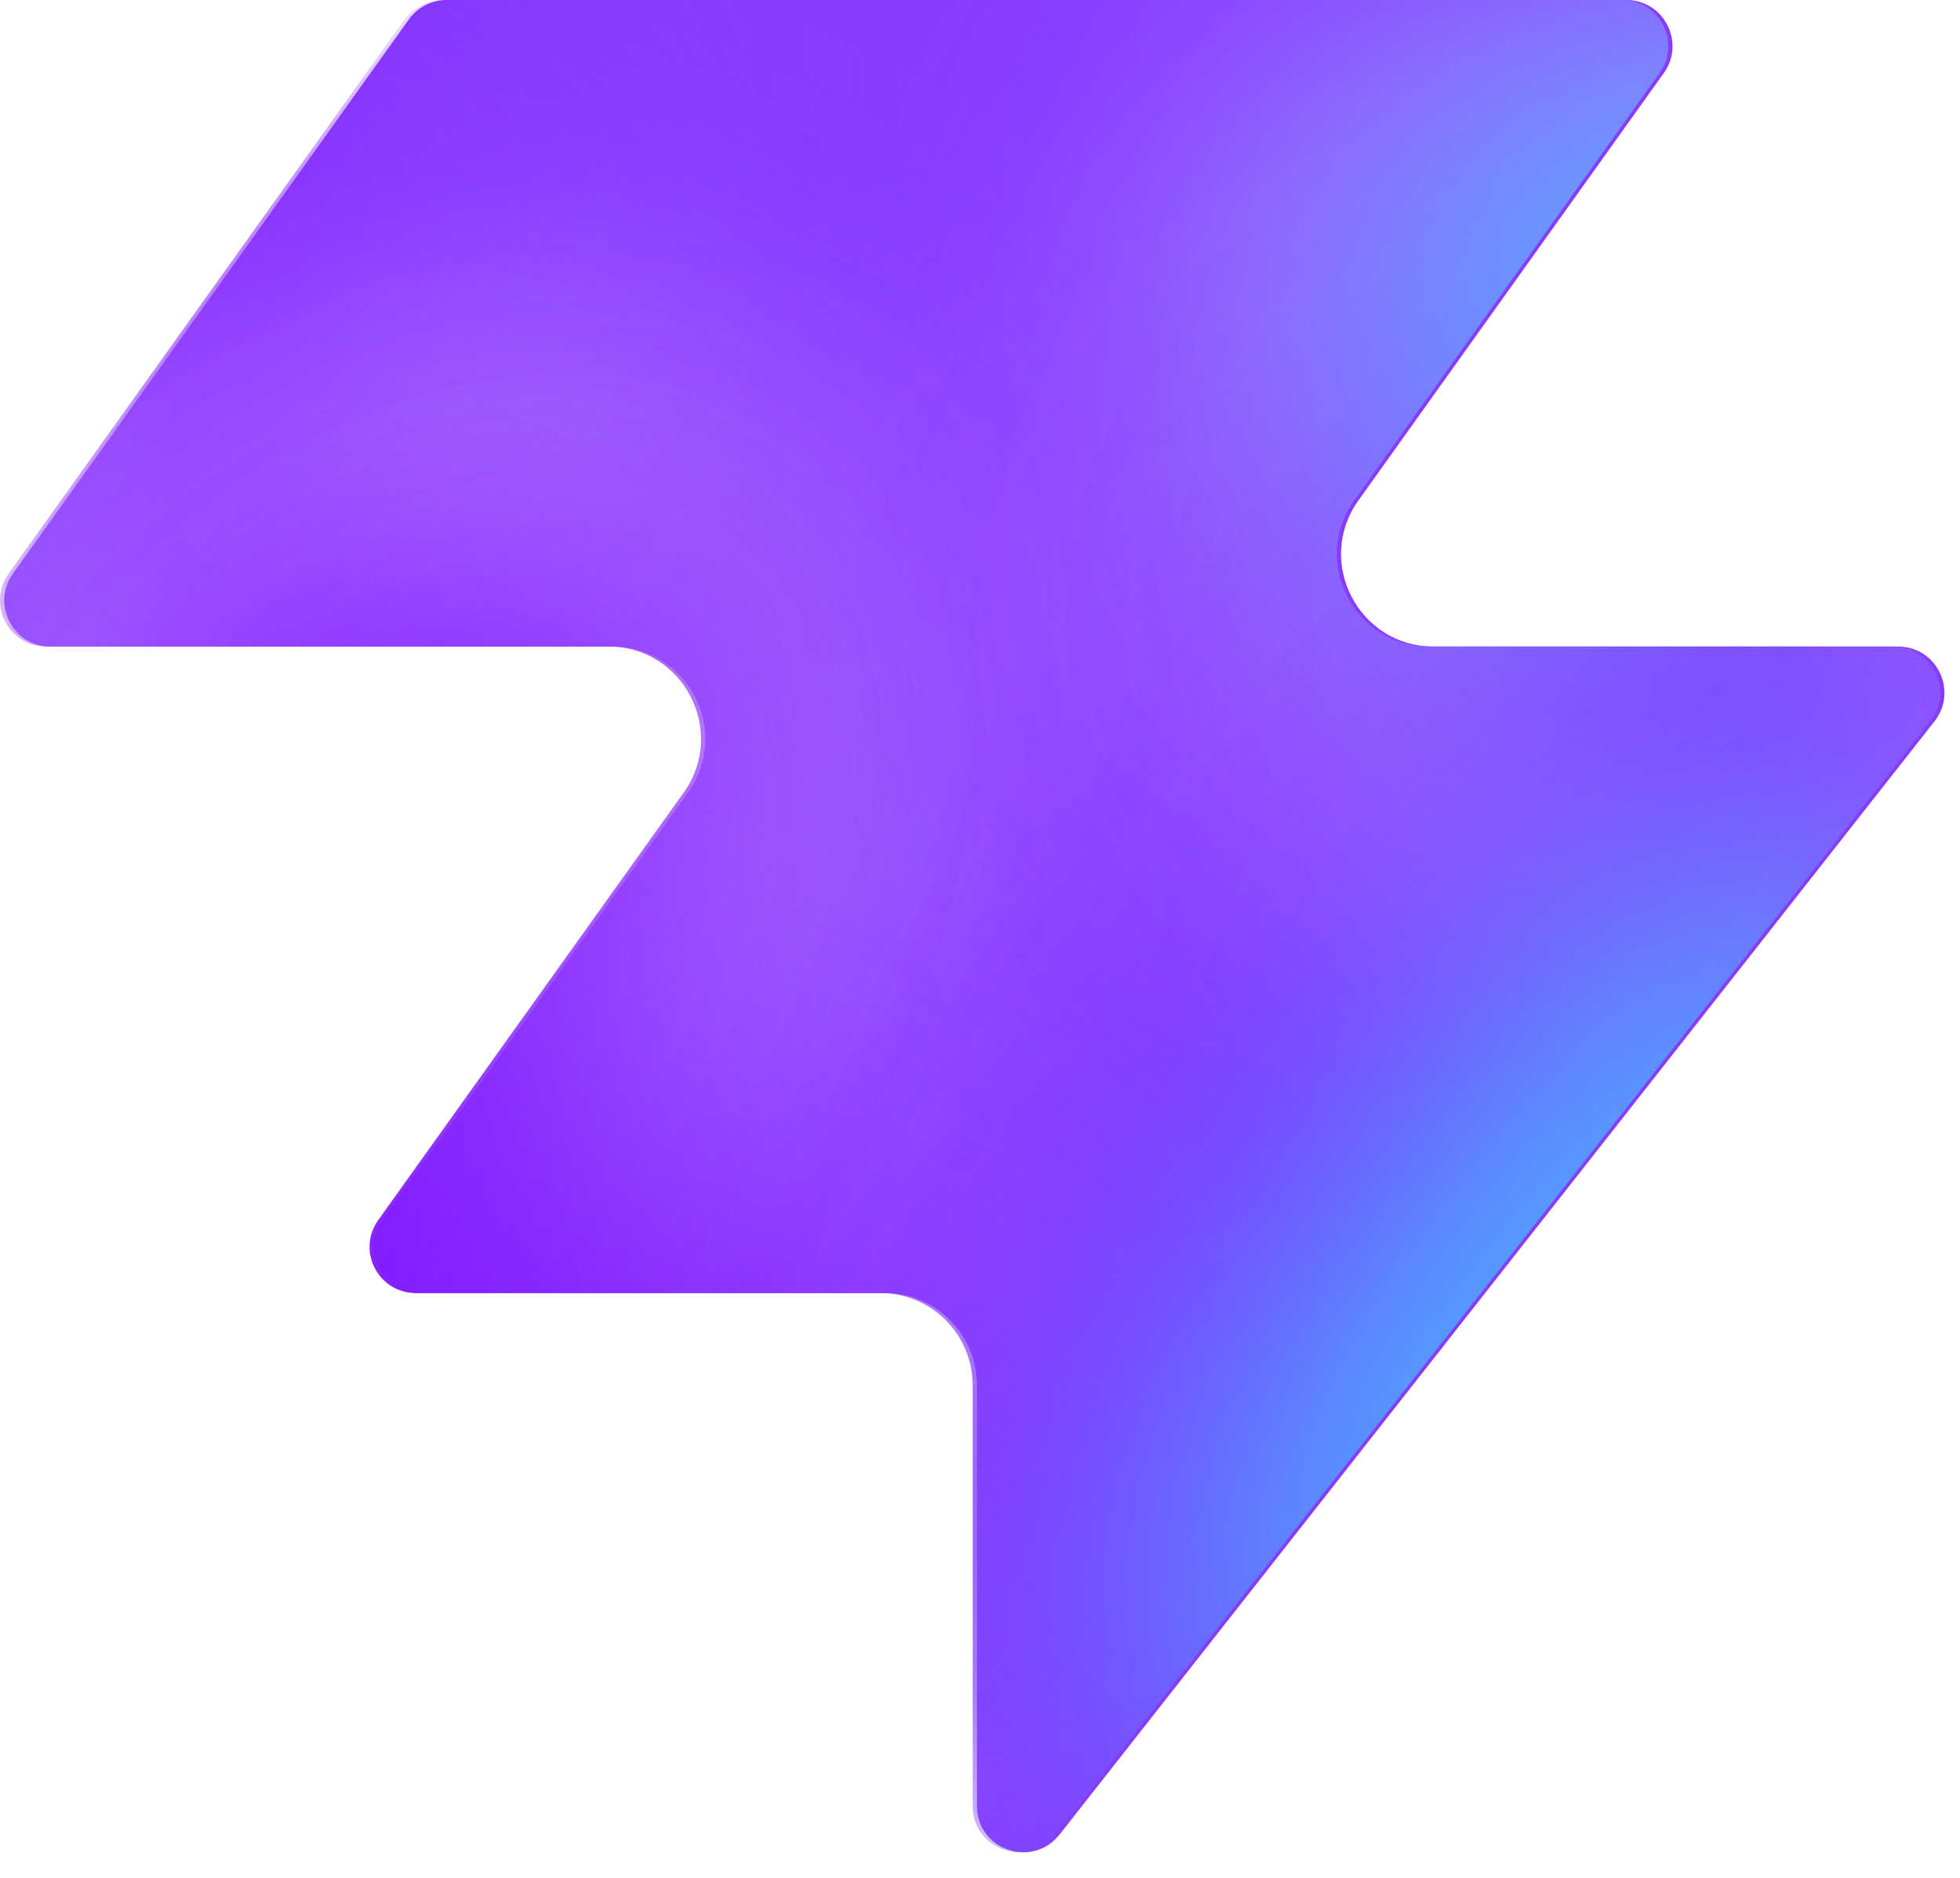
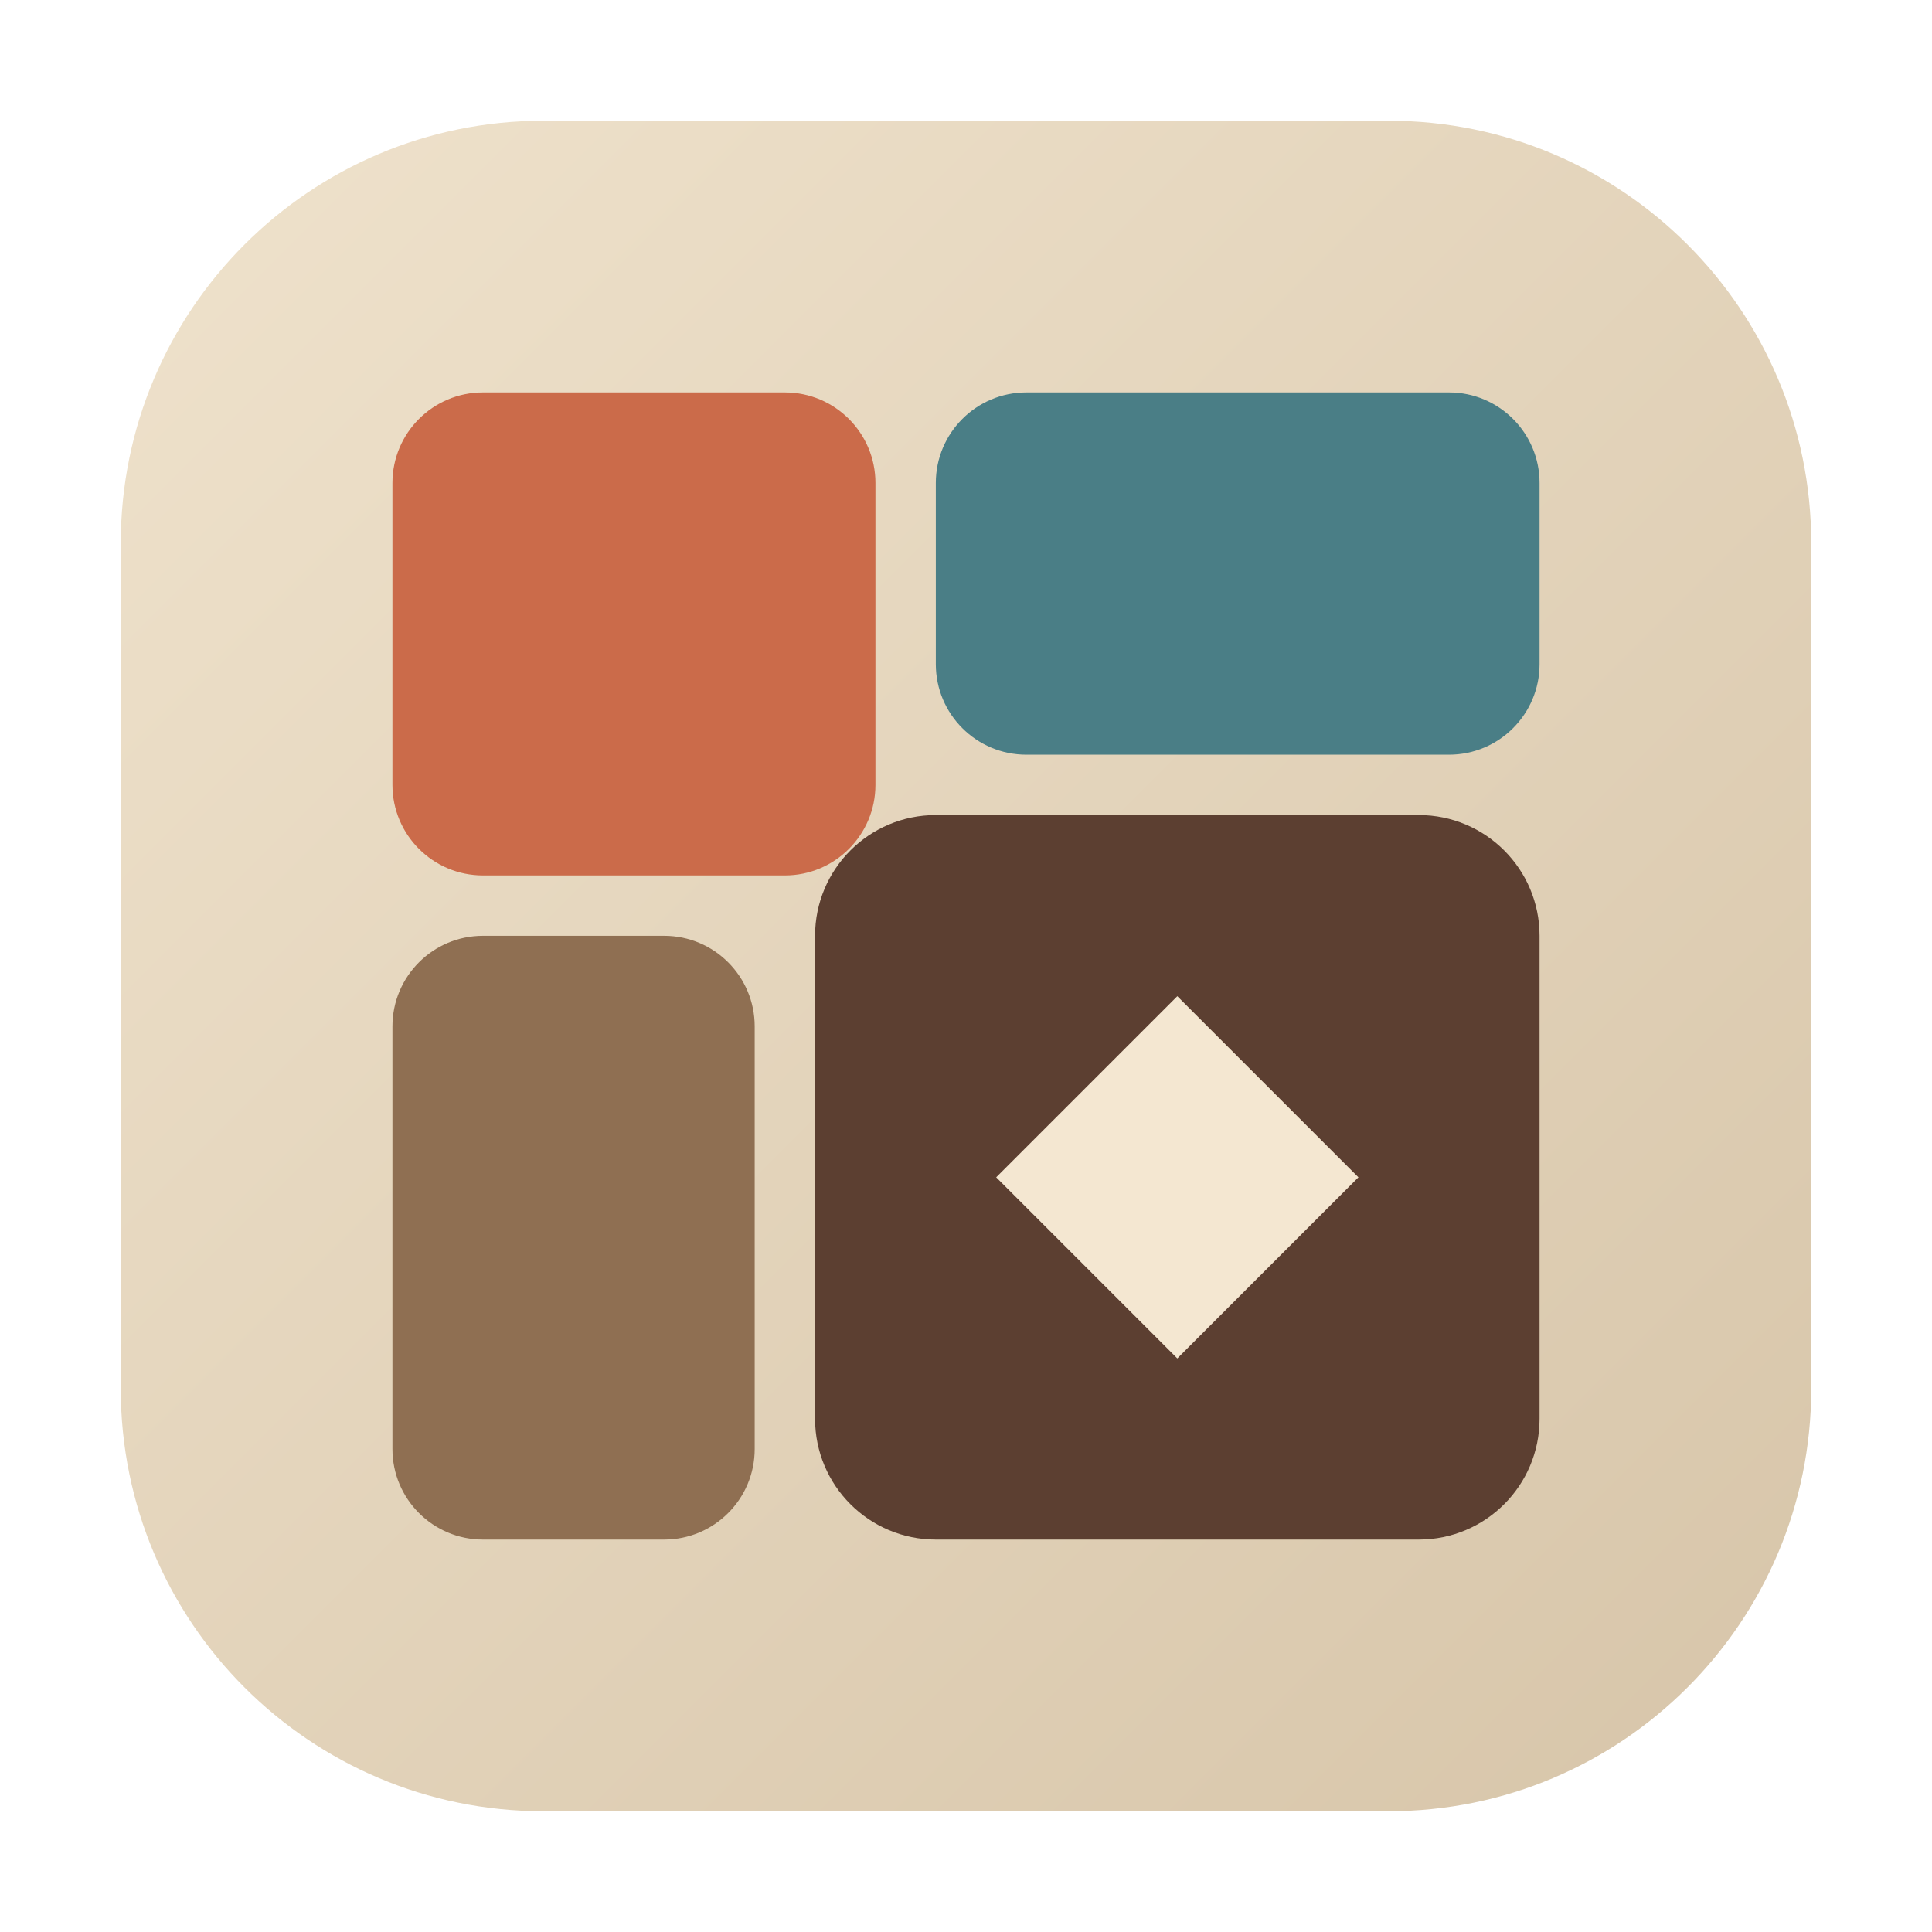
- <svg xmlns="http://www.w3.org/2000/svg" width="48" height="46" fill="none" viewBox="0 0 48 46">
-   <path fill="#863bff" d="M25.946 44.938c-.664.845-2.021.375-2.021-.698V33.937a2.26 2.26 0 0 0-2.262-2.262H10.287c-.92 0-1.456-1.04-.92-1.788l7.48-10.471c1.07-1.497 0-3.578-1.842-3.578H1.237c-.92 0-1.456-1.04-.92-1.788L10.013.474c.214-.297.556-.474.92-.474h28.894c.92 0 1.456 1.04.92 1.788l-7.48 10.471c-1.07 1.498 0 3.579 1.842 3.579h11.377c.943 0 1.473 1.088.89 1.83L25.947 44.94z" style="fill:#863bff;fill:color(display-p3 .525 .23 1);fill-opacity:1" />
-   <mask id="a" width="48" height="46" x="0" y="0" maskUnits="userSpaceOnUse" style="mask-type:alpha">
-     <path fill="#000" d="M25.842 44.938c-.664.844-2.021.375-2.021-.698V33.937a2.26 2.26 0 0 0-2.262-2.262H10.183c-.92 0-1.456-1.04-.92-1.788l7.48-10.471c1.07-1.498 0-3.579-1.842-3.579H1.133c-.92 0-1.456-1.04-.92-1.787L9.91.473c.214-.297.556-.474.92-.474h28.894c.92 0 1.456 1.04.92 1.788l-7.48 10.471c-1.07 1.498 0 3.578 1.842 3.578h11.377c.943 0 1.473 1.088.89 1.832L25.843 44.94z" style="fill:#000;fill-opacity:1" />
-   </mask>
-   <g mask="url(#a)">
-     <g filter="url(#b)">
-       <ellipse cx="5.508" cy="14.704" fill="#ede6ff" rx="5.508" ry="14.704" style="fill:#ede6ff;fill:color(display-p3 .927 .903 1);fill-opacity:1" transform="matrix(.00324 1 1 -.00324 -4.47 31.516)" />
-     </g>
-     <g filter="url(#c)">
-       <ellipse cx="10.399" cy="29.851" fill="#ede6ff" rx="10.399" ry="29.851" style="fill:#ede6ff;fill:color(display-p3 .927 .903 1);fill-opacity:1" transform="matrix(.00324 1 1 -.00324 -39.328 7.883)" />
-     </g>
-     <g filter="url(#d)">
-       <ellipse cx="5.508" cy="30.487" fill="#7e14ff" rx="5.508" ry="30.487" style="fill:#7e14ff;fill:color(display-p3 .492 .077 1);fill-opacity:1" transform="rotate(89.814 -25.913 -14.639)scale(1 -1)" />
-     </g>
-     <g filter="url(#e)">
-       <ellipse cx="5.508" cy="30.599" fill="#7e14ff" rx="5.508" ry="30.599" style="fill:#7e14ff;fill:color(display-p3 .492 .077 1);fill-opacity:1" transform="rotate(89.814 -32.644 -3.334)scale(1 -1)" />
-     </g>
-     <g filter="url(#f)">
-       <ellipse cx="5.508" cy="30.599" fill="#7e14ff" rx="5.508" ry="30.599" style="fill:#7e14ff;fill:color(display-p3 .492 .077 1);fill-opacity:1" transform="matrix(.00324 1 1 -.00324 -34.34 30.47)" />
-     </g>
-     <g filter="url(#g)">
-       <ellipse cx="14.072" cy="22.078" fill="#ede6ff" rx="14.072" ry="22.078" style="fill:#ede6ff;fill:color(display-p3 .927 .903 1);fill-opacity:1" transform="rotate(93.35 24.506 48.493)scale(-1 1)" />
-     </g>
-     <g filter="url(#h)">
-       <ellipse cx="3.47" cy="21.501" fill="#7e14ff" rx="3.47" ry="21.501" style="fill:#7e14ff;fill:color(display-p3 .492 .077 1);fill-opacity:1" transform="rotate(89.009 28.708 47.59)scale(-1 1)" />
-     </g>
-     <g filter="url(#i)">
-       <ellipse cx="3.47" cy="21.501" fill="#7e14ff" rx="3.47" ry="21.501" style="fill:#7e14ff;fill:color(display-p3 .492 .077 1);fill-opacity:1" transform="rotate(89.009 28.708 47.59)scale(-1 1)" />
-     </g>
-     <g filter="url(#j)">
-       <ellipse cx=".387" cy="8.972" fill="#7e14ff" rx="4.407" ry="29.108" style="fill:#7e14ff;fill:color(display-p3 .492 .077 1);fill-opacity:1" transform="rotate(39.51 .387 8.972)" />
-     </g>
-     <g filter="url(#k)">
-       <ellipse cx="47.523" cy="-6.092" fill="#7e14ff" rx="4.407" ry="29.108" style="fill:#7e14ff;fill:color(display-p3 .492 .077 1);fill-opacity:1" transform="rotate(37.892 47.523 -6.092)" />
-     </g>
-     <g filter="url(#l)">
-       <ellipse cx="41.412" cy="6.333" fill="#47bfff" rx="5.971" ry="9.665" style="fill:#47bfff;fill:color(display-p3 .28 .748 1);fill-opacity:1" transform="rotate(37.892 41.412 6.333)" />
-     </g>
-     <g filter="url(#m)">
-       <ellipse cx="-1.879" cy="38.332" fill="#7e14ff" rx="4.407" ry="29.108" style="fill:#7e14ff;fill:color(display-p3 .492 .077 1);fill-opacity:1" transform="rotate(37.892 -1.88 38.332)" />
-     </g>
-     <g filter="url(#n)">
-       <ellipse cx="-1.879" cy="38.332" fill="#7e14ff" rx="4.407" ry="29.108" style="fill:#7e14ff;fill:color(display-p3 .492 .077 1);fill-opacity:1" transform="rotate(37.892 -1.88 38.332)" />
-     </g>
-     <g filter="url(#o)">
-       <ellipse cx="35.651" cy="29.907" fill="#7e14ff" rx="4.407" ry="29.108" style="fill:#7e14ff;fill:color(display-p3 .492 .077 1);fill-opacity:1" transform="rotate(37.892 35.651 29.907)" />
-     </g>
-     <g filter="url(#p)">
-       <ellipse cx="38.418" cy="32.4" fill="#47bfff" rx="5.971" ry="15.297" style="fill:#47bfff;fill:color(display-p3 .28 .748 1);fill-opacity:1" transform="rotate(37.892 38.418 32.4)" />
-     </g>
-   </g>
+ <svg xmlns="http://www.w3.org/2000/svg" viewBox="0 0 64 64" role="img" aria-label="Mosaic Atelier favicon">
  <defs>
-     <filter id="b" width="60.045" height="41.654" x="-19.77" y="16.149" color-interpolation-filters="sRGB" filterUnits="userSpaceOnUse">
-       <feFlood flood-opacity="0" result="BackgroundImageFix" />
-       <feBlend in="SourceGraphic" in2="BackgroundImageFix" result="shape" />
-       <feGaussianBlur result="effect1_foregroundBlur_2002_17158" stdDeviation="7.659" />
-     </filter>
-     <filter id="c" width="90.34" height="51.437" x="-54.613" y="-7.533" color-interpolation-filters="sRGB" filterUnits="userSpaceOnUse">
-       <feFlood flood-opacity="0" result="BackgroundImageFix" />
-       <feBlend in="SourceGraphic" in2="BackgroundImageFix" result="shape" />
-       <feGaussianBlur result="effect1_foregroundBlur_2002_17158" stdDeviation="7.659" />
-     </filter>
-     <filter id="d" width="79.355" height="29.4" x="-49.64" y="2.03" color-interpolation-filters="sRGB" filterUnits="userSpaceOnUse">
-       <feFlood flood-opacity="0" result="BackgroundImageFix" />
-       <feBlend in="SourceGraphic" in2="BackgroundImageFix" result="shape" />
-       <feGaussianBlur result="effect1_foregroundBlur_2002_17158" stdDeviation="4.596" />
-     </filter>
-     <filter id="e" width="79.579" height="29.4" x="-45.045" y="20.029" color-interpolation-filters="sRGB" filterUnits="userSpaceOnUse">
-       <feFlood flood-opacity="0" result="BackgroundImageFix" />
-       <feBlend in="SourceGraphic" in2="BackgroundImageFix" result="shape" />
-       <feGaussianBlur result="effect1_foregroundBlur_2002_17158" stdDeviation="4.596" />
-     </filter>
-     <filter id="f" width="79.579" height="29.4" x="-43.513" y="21.178" color-interpolation-filters="sRGB" filterUnits="userSpaceOnUse">
-       <feFlood flood-opacity="0" result="BackgroundImageFix" />
-       <feBlend in="SourceGraphic" in2="BackgroundImageFix" result="shape" />
-       <feGaussianBlur result="effect1_foregroundBlur_2002_17158" stdDeviation="4.596" />
-     </filter>
-     <filter id="g" width="74.749" height="58.852" x="15.756" y="-17.901" color-interpolation-filters="sRGB" filterUnits="userSpaceOnUse">
-       <feFlood flood-opacity="0" result="BackgroundImageFix" />
-       <feBlend in="SourceGraphic" in2="BackgroundImageFix" result="shape" />
-       <feGaussianBlur result="effect1_foregroundBlur_2002_17158" stdDeviation="7.659" />
-     </filter>
-     <filter id="h" width="61.377" height="25.362" x="23.548" y="2.284" color-interpolation-filters="sRGB" filterUnits="userSpaceOnUse">
-       <feFlood flood-opacity="0" result="BackgroundImageFix" />
-       <feBlend in="SourceGraphic" in2="BackgroundImageFix" result="shape" />
-       <feGaussianBlur result="effect1_foregroundBlur_2002_17158" stdDeviation="4.596" />
-     </filter>
-     <filter id="i" width="61.377" height="25.362" x="23.548" y="2.284" color-interpolation-filters="sRGB" filterUnits="userSpaceOnUse">
-       <feFlood flood-opacity="0" result="BackgroundImageFix" />
-       <feBlend in="SourceGraphic" in2="BackgroundImageFix" result="shape" />
-       <feGaussianBlur result="effect1_foregroundBlur_2002_17158" stdDeviation="4.596" />
-     </filter>
-     <filter id="j" width="56.045" height="63.649" x="-27.636" y="-22.853" color-interpolation-filters="sRGB" filterUnits="userSpaceOnUse">
-       <feFlood flood-opacity="0" result="BackgroundImageFix" />
-       <feBlend in="SourceGraphic" in2="BackgroundImageFix" result="shape" />
-       <feGaussianBlur result="effect1_foregroundBlur_2002_17158" stdDeviation="4.596" />
-     </filter>
-     <filter id="k" width="54.814" height="64.646" x="20.116" y="-38.415" color-interpolation-filters="sRGB" filterUnits="userSpaceOnUse">
-       <feFlood flood-opacity="0" result="BackgroundImageFix" />
-       <feBlend in="SourceGraphic" in2="BackgroundImageFix" result="shape" />
-       <feGaussianBlur result="effect1_foregroundBlur_2002_17158" stdDeviation="4.596" />
-     </filter>
-     <filter id="l" width="33.541" height="35.313" x="24.641" y="-11.323" color-interpolation-filters="sRGB" filterUnits="userSpaceOnUse">
-       <feFlood flood-opacity="0" result="BackgroundImageFix" />
-       <feBlend in="SourceGraphic" in2="BackgroundImageFix" result="shape" />
-       <feGaussianBlur result="effect1_foregroundBlur_2002_17158" stdDeviation="4.596" />
-     </filter>
-     <filter id="m" width="54.814" height="64.646" x="-29.286" y="6.009" color-interpolation-filters="sRGB" filterUnits="userSpaceOnUse">
-       <feFlood flood-opacity="0" result="BackgroundImageFix" />
-       <feBlend in="SourceGraphic" in2="BackgroundImageFix" result="shape" />
-       <feGaussianBlur result="effect1_foregroundBlur_2002_17158" stdDeviation="4.596" />
-     </filter>
-     <filter id="n" width="54.814" height="64.646" x="-29.286" y="6.009" color-interpolation-filters="sRGB" filterUnits="userSpaceOnUse">
-       <feFlood flood-opacity="0" result="BackgroundImageFix" />
-       <feBlend in="SourceGraphic" in2="BackgroundImageFix" result="shape" />
-       <feGaussianBlur result="effect1_foregroundBlur_2002_17158" stdDeviation="4.596" />
-     </filter>
-     <filter id="o" width="54.814" height="64.646" x="8.244" y="-2.416" color-interpolation-filters="sRGB" filterUnits="userSpaceOnUse">
-       <feFlood flood-opacity="0" result="BackgroundImageFix" />
-       <feBlend in="SourceGraphic" in2="BackgroundImageFix" result="shape" />
-       <feGaussianBlur result="effect1_foregroundBlur_2002_17158" stdDeviation="4.596" />
-     </filter>
-     <filter id="p" width="39.409" height="43.623" x="18.713" y="10.588" color-interpolation-filters="sRGB" filterUnits="userSpaceOnUse">
-       <feFlood flood-opacity="0" result="BackgroundImageFix" />
-       <feBlend in="SourceGraphic" in2="BackgroundImageFix" result="shape" />
-       <feGaussianBlur result="effect1_foregroundBlur_2002_17158" stdDeviation="4.596" />
-     </filter>
+     <linearGradient id="bg" x1="0" y1="0" x2="1" y2="1">
+       <stop offset="0%" stop-color="#efe2cc" />
+       <stop offset="100%" stop-color="#d7c5a9" />
+     </linearGradient>
  </defs>
+   <rect x="4" y="4" width="56" height="56" rx="14" fill="url(#bg)" />
+   <rect x="13" y="13" width="16" height="16" rx="3" fill="#cb6b4a" />
+   <rect x="31" y="13" width="20" height="12" rx="3" fill="#4a7e86" />
+   <rect x="13" y="31" width="12" height="20" rx="3" fill="#8f6f52" />
+   <rect x="27" y="27" width="24" height="24" rx="4" fill="#5c3f31" />
+   <path d="M39 33l6 6-6 6-6-6z" fill="#f4e7d1" />
</svg>
